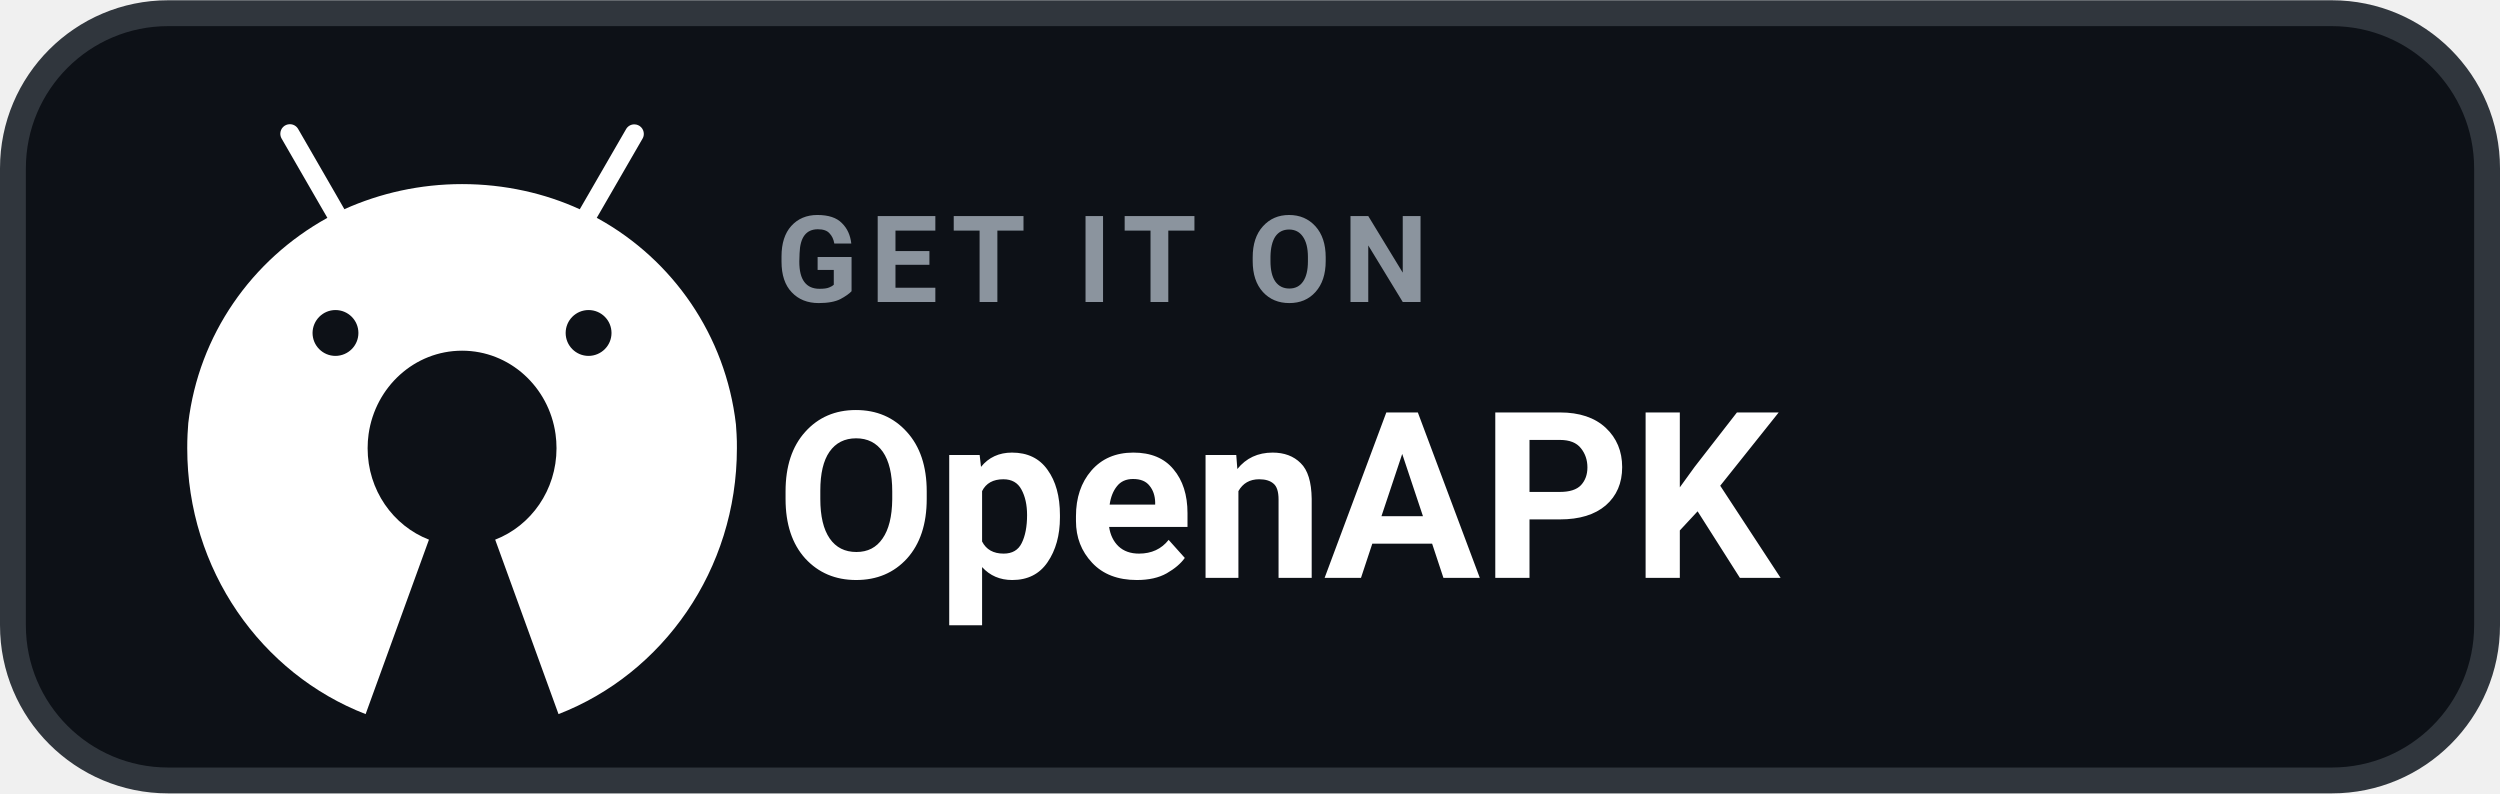
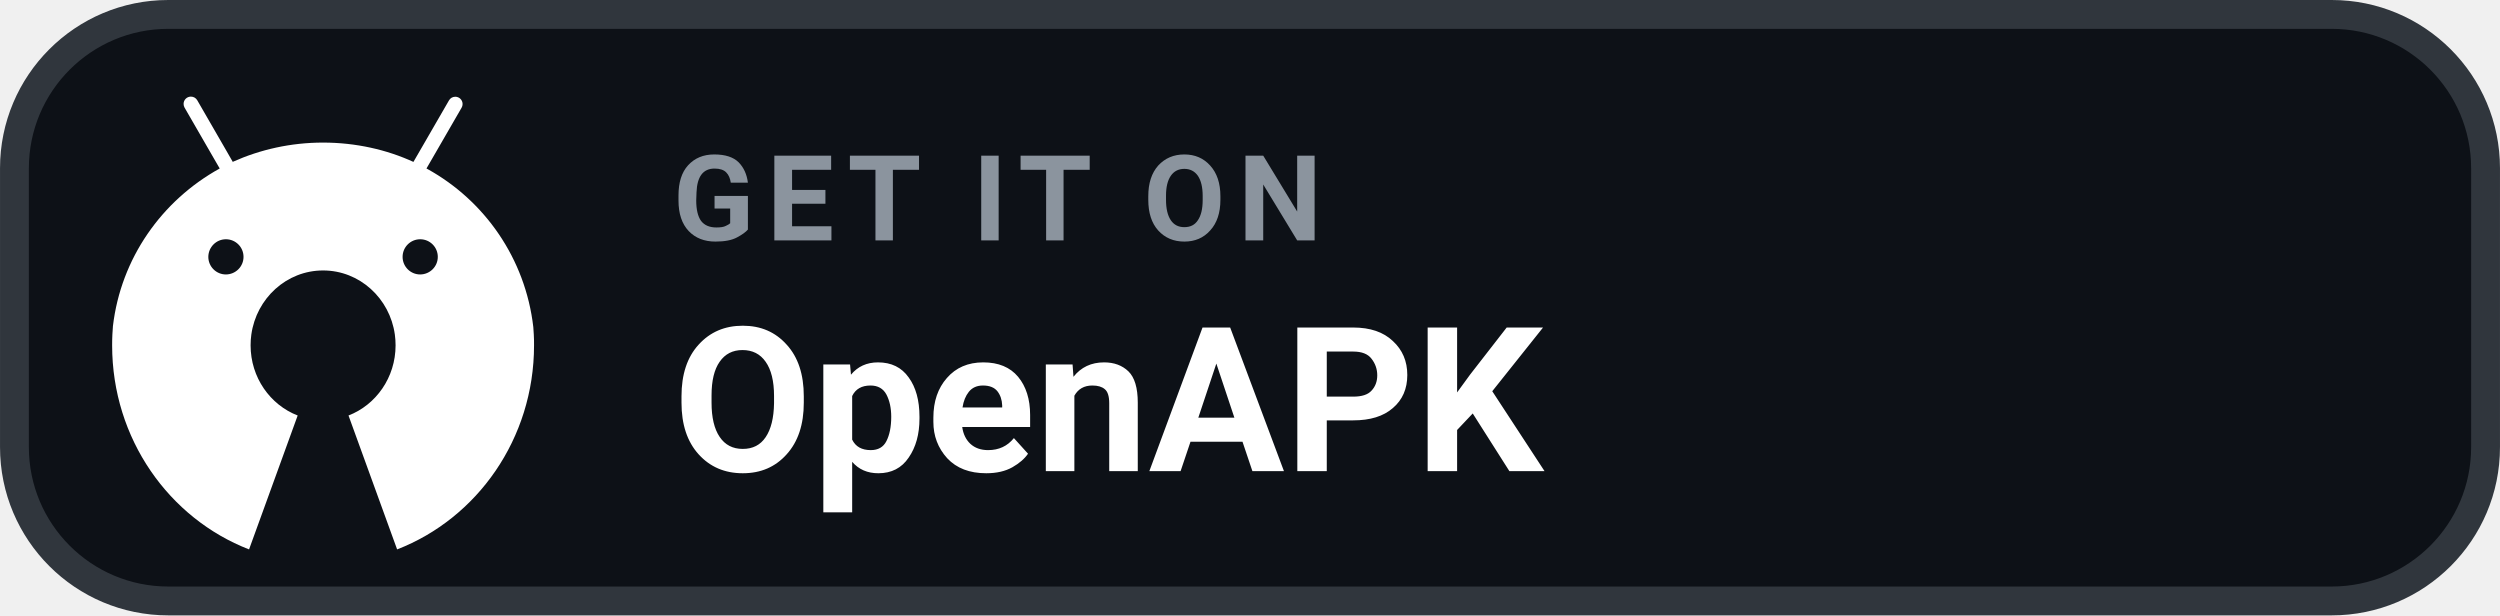
- <svg xmlns="http://www.w3.org/2000/svg" width="126" height="40" viewBox="0 0 145 46" role="img" aria-label="GET IT ON OpenAPK">
-   <rect x=".75" y=".75" width="143.5" height="44.5" rx="9" fill="#0D1117" stroke="#30363D" stroke-width="1.5" />
-   <g transform="translate(8.2 5.7) scale(0.0465)">
+ <svg xmlns="http://www.w3.org/2000/svg" width="126" height="31.015" viewBox="0 0 130 32" role="img" aria-label="GET IT ON OpenAPK">
+   <rect x=".75" y=".75" width="128.5" height="30.5" rx="8" fill="#0D1117" stroke="#30363D" stroke-width="1.5" />
+   <g transform="translate(4 4) scale(0.032)">
    <path fill="#FFFFFF" d="M742.4,418.6c-0.2-4.1-0.5-8.1-0.8-12.2c-12.9-111.3-79-205.3-171.9-256.7l-1.7-0.9l0,0l9.2-15.9l47.9-82.9c1-1.7,1.6-3.7,1.6-5.9c0-6.6-5.3-11.9-11.9-11.9c-4.4,0-8.2,2.4-10.2,5.9l0,0l-47.9,82.9l-9.9,17.1c-43.1-19.8-93.6-31.4-146.8-31.4c-52.3,0-102,11.2-146.8,31.3l0,0.1l-2.2,0.9c0.7-0.3,1.5-0.7,2.2-1l-9.8-17.1l-47.9-83c-2.1-3.6-5.9-5.9-10.3-5.9c-6.6,0-11.9,5.3-11.9,11.9c0,2.2,0.6,4.2,1.6,6l0,0l47.9,83l9.2,15.9C137.6,201,71.5,294.8,58.5,404.8c-0.4,4.6-0.7,9.2-0.9,13.8c-0.3,5.8-0.4,11.7-0.4,17.6c0,151.8,92.5,281.2,222.5,331.6l79-217.6c-44.7-17.3-76.5-61.8-76.5-114c0-6,0.4-11.9,1.2-17.6c8.3-58.9,57.3-104.1,116.6-104.1c59.3,0,108.4,45.2,116.6,104.1c0.8,5.8,1.2,11.6,1.2,17.6c0,52.2-31.8,96.7-76.5,114l79,217.6c130-50.4,222.5-179.8,222.5-331.6C742.9,430.3,742.7,424.4,742.4,418.6z M242.1,263.8c15.8,0,28.6,12.8,28.6,28.6c0,15.8-12.8,28.5-28.6,28.6c-15.8,0-28.6-12.8-28.6-28.6C213.6,276.6,226.4,263.8,242.1,263.8z M557.8,263.8c15.8,0,28.6,12.8,28.6,28.6c0,15.8-12.8,28.5-28.6,28.6c-15.8,0-28.6-12.8-28.6-28.6C529.2,276.6,542,263.8,557.8,263.8z" />
  </g>
-   <text x="45" y="17.5" fill="#8B949E" font-family="-apple-system,BlinkMacSystemFont,'Segoe UI',Roboto,Helvetica,Arial,sans-serif" font-size="7" font-weight="700" letter-spacing=".7">GET IT ON</text>
-   <text x="45" y="33.5" fill="#FFFFFF" font-family="-apple-system,BlinkMacSystemFont,'Segoe UI',Roboto,Helvetica,Arial,sans-serif" font-size="13.5" font-weight="700">OpenAPK</text>
+   <text x="35" y="12.5" fill="#8B949E" font-family="-apple-system,BlinkMacSystemFont,'Segoe UI',Roboto,Helvetica,Arial,sans-serif" font-size="6.2" font-weight="700" letter-spacing=".65">GET IT ON</text>
+   <text x="35" y="24.5" fill="#FFFFFF" font-family="-apple-system,BlinkMacSystemFont,'Segoe UI',Roboto,Helvetica,Arial,sans-serif" font-size="10.5" font-weight="700">OpenAPK</text>
</svg>
